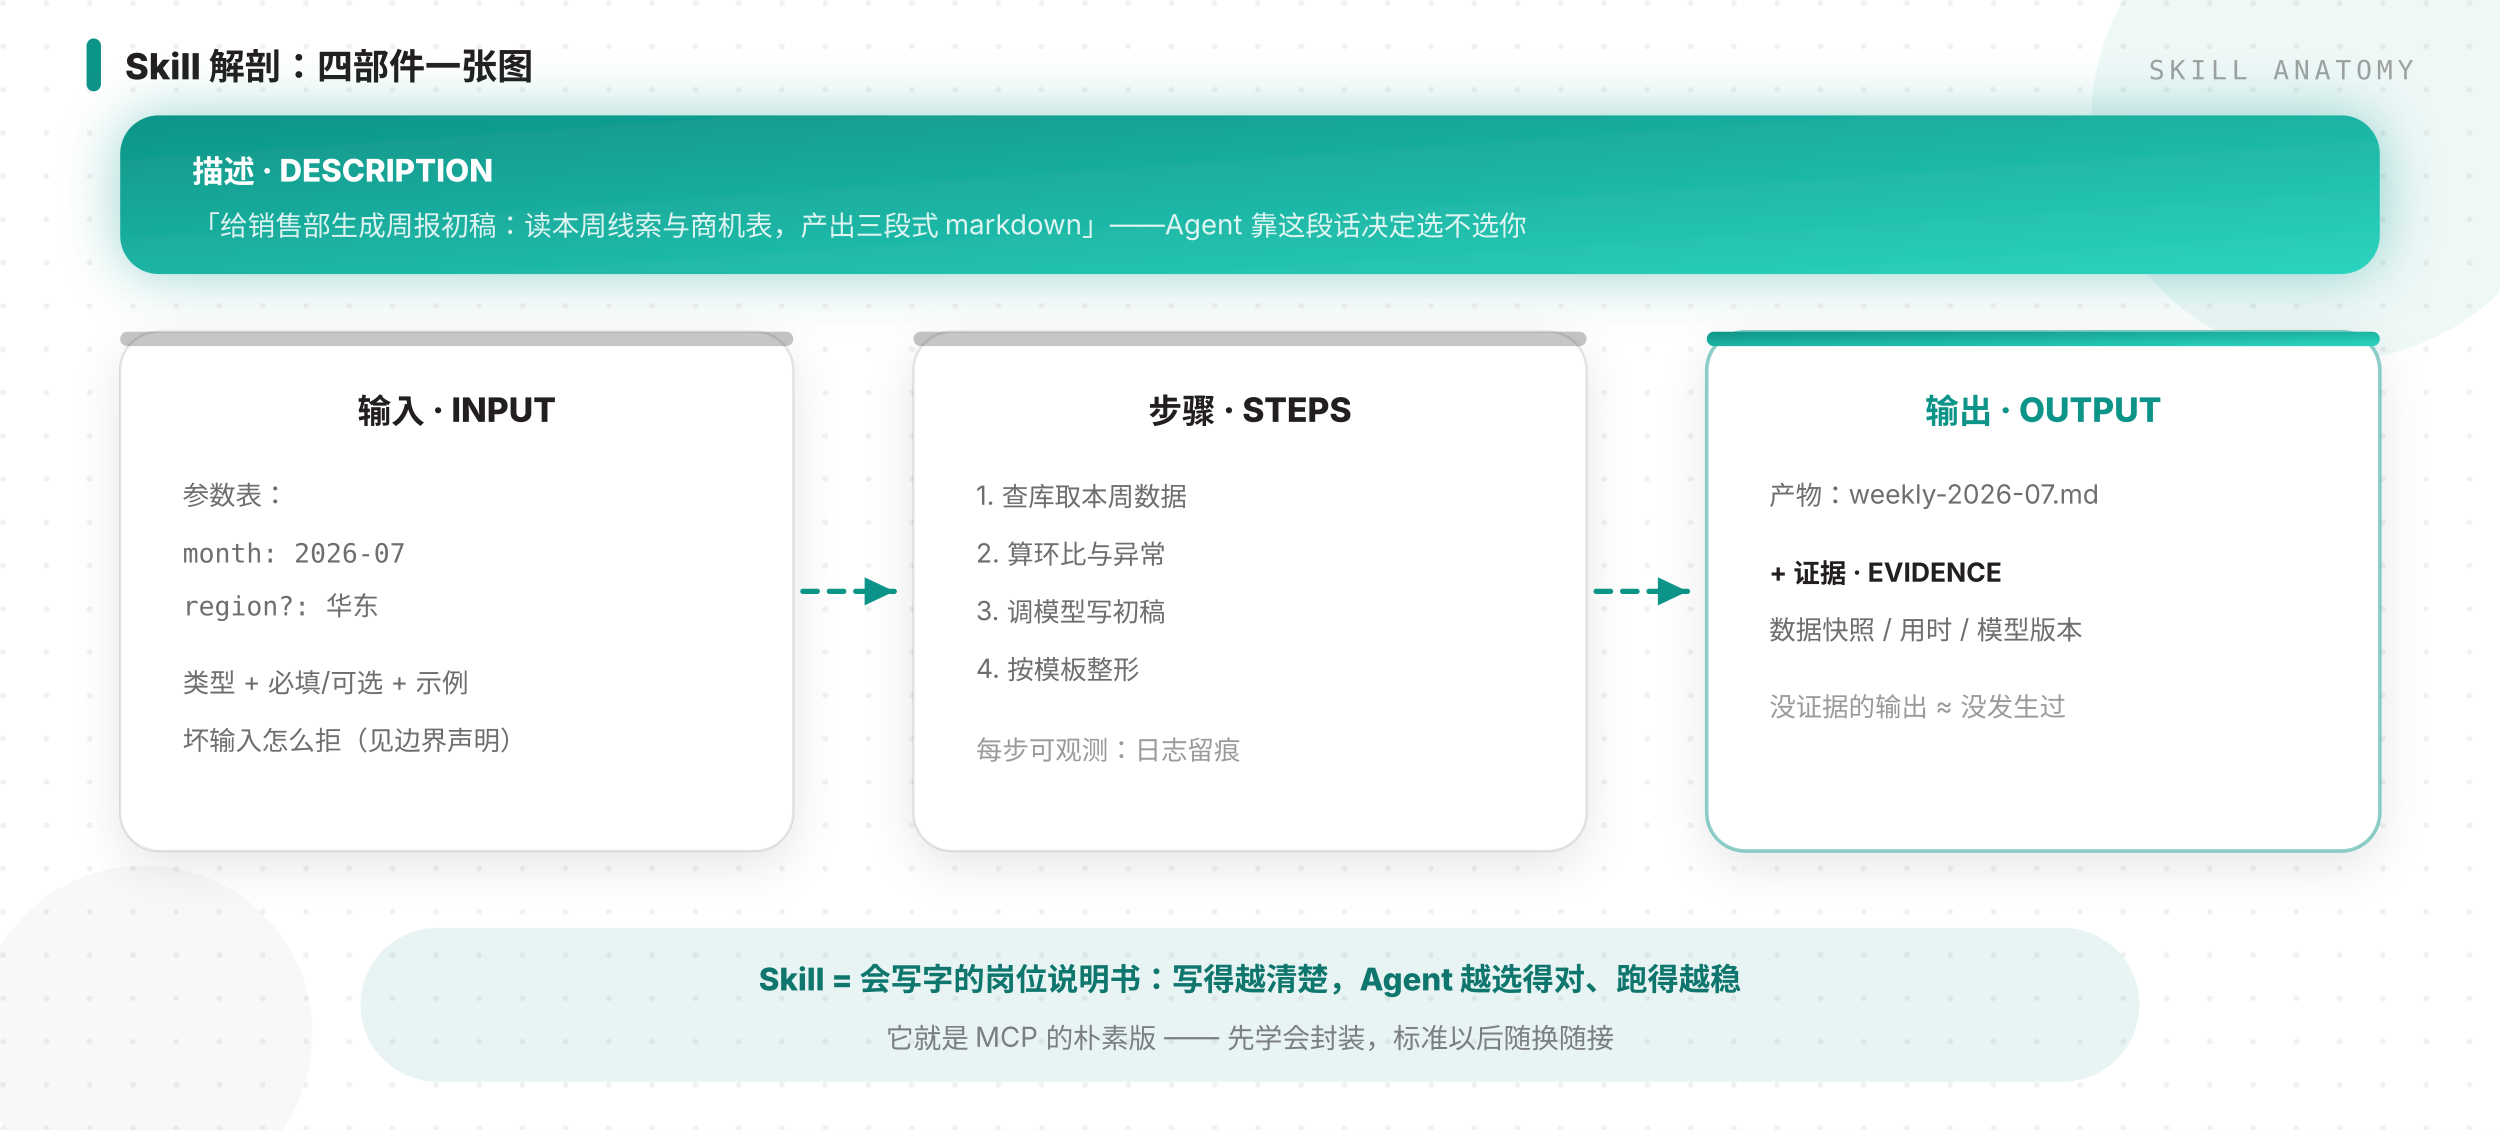
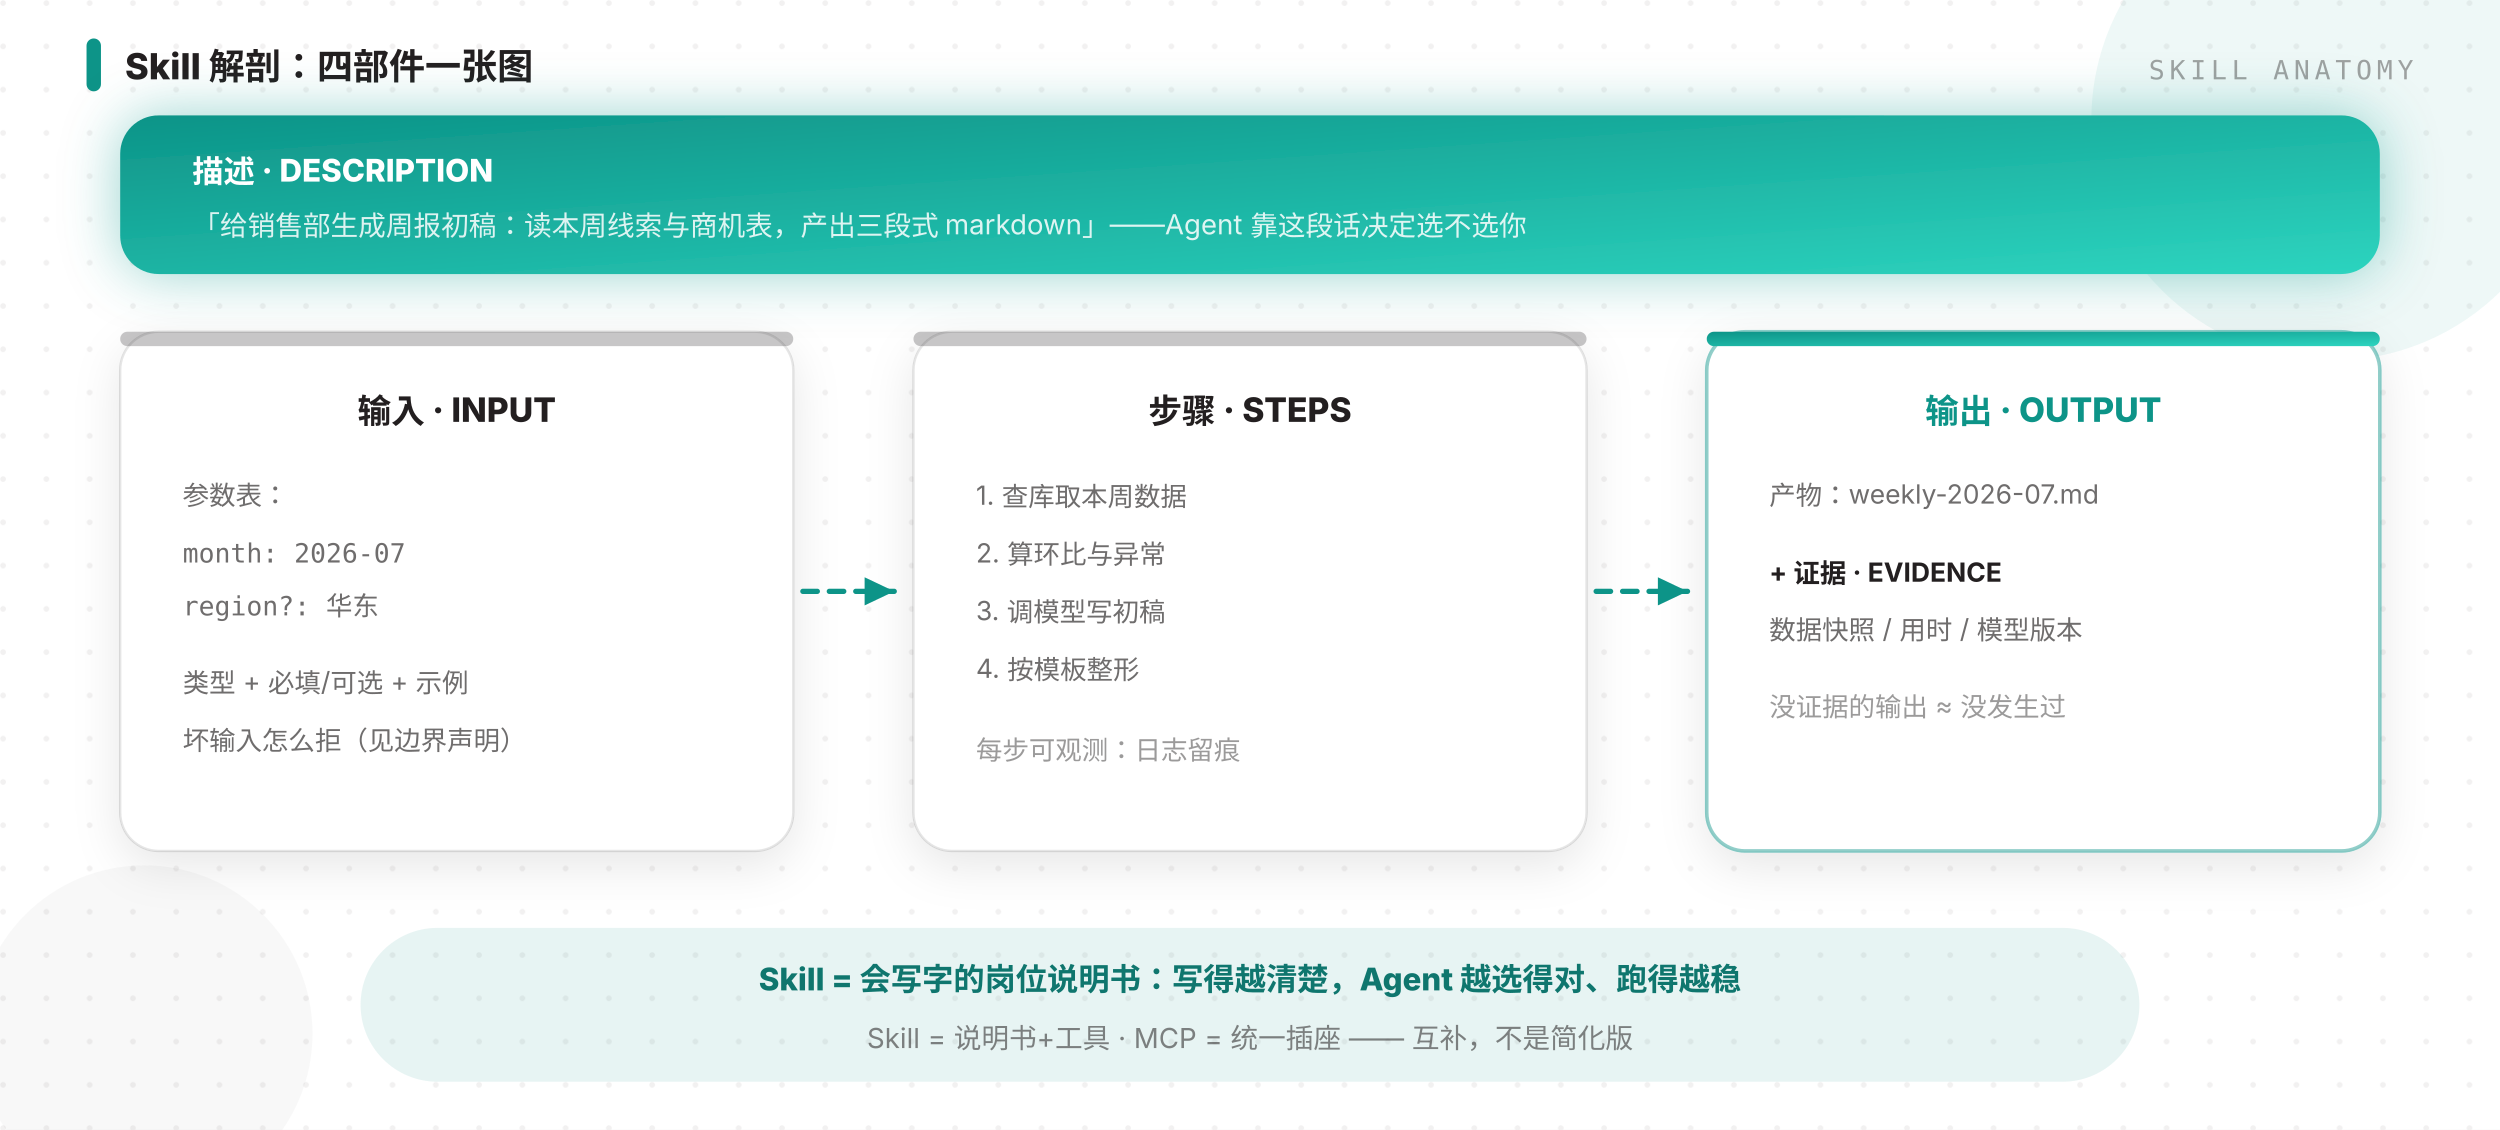
<svg xmlns="http://www.w3.org/2000/svg" viewBox="0 0 1040 470" role="img" aria-label="Skill 解剖：输入、步骤、输出、证据">
  <defs>
    <linearGradient id="teal" x1="0" y1="0" x2="1" y2="1">
      <stop offset="0%" stop-color="#0d9488" />
      <stop offset="100%" stop-color="#2dd4bf" />
    </linearGradient>
    <pattern id="dots" width="18" height="18" patternUnits="userSpaceOnUse">
      <circle cx="1.3" cy="1.3" r="1.2" fill="rgba(35,31,32,.06)" />
    </pattern>
    <filter id="sh" x="-30%" y="-30%" width="160%" height="160%">
      <feDropShadow dx="0" dy="6" stdDeviation="10" flood-color="#231f20" flood-opacity=".10" />
    </filter>
    <filter id="glow" x="-60%" y="-60%" width="220%" height="220%">
      <feDropShadow dx="0" dy="0" stdDeviation="12" flood-color="#0d9488" flood-opacity=".4" />
    </filter>
    <marker id="sk-arrow" viewBox="0 0 10 10" refX="8" refY="5" markerWidth="7" markerHeight="7" orient="auto-start-reverse">
      <path d="M0 1.2 L8 5 L0 8.8 Z" fill="#0d9488" />
    </marker>
  </defs>
  <rect width="1040" height="470" fill="#ffffff" />
  <rect width="1040" height="470" fill="url(#dots)" />
  <circle cx="970" cy="50" r="100" fill="rgba(13,148,136,.07)">
    <animate attributeName="r" values="100;116;100" dur="9s" repeatCount="indefinite" />
  </circle>
  <circle cx="60" cy="430" r="70" fill="rgba(35,31,32,.035)">
    <animate attributeName="r" values="70;82;70" dur="11s" repeatCount="indefinite" />
  </circle>
  <g font-family="-apple-system,BlinkMacSystemFont,'PingFang SC','Hiragino Sans GB','Microsoft YaHei',sans-serif">
    <rect x="36" y="16" width="6" height="22" rx="3" fill="#0d9488" />
    <text x="52" y="33" font-size="15" font-weight="800" fill="#231f20">Skill 解剖：四部件一张图</text>
    <text x="1004" y="33" text-anchor="end" font-family="'SF Mono',Menlo,monospace" font-size="11" letter-spacing="2" fill="rgba(35,31,32,.4)">SKILL ANATOMY</text>
  </g>
  <g font-family="-apple-system,BlinkMacSystemFont,'PingFang SC','Hiragino Sans GB','Microsoft YaHei',sans-serif">
    <rect x="50" y="48" width="940" height="66" rx="16" fill="url(#teal)" filter="url(#glow)" />
    <text x="80" y="76" font-size="13" font-weight="800" fill="#fff">描述 · DESCRIPTION</text>
    <text x="80" y="98" font-size="11.5" fill="rgba(255,255,255,.85)">「给销售部生成周报初稿：读本周线索与商机表，产出三段式 markdown」——Agent 靠这段话决定选不选你</text>
  </g>
  <g font-family="-apple-system,BlinkMacSystemFont,'PingFang SC','Hiragino Sans GB','Microsoft YaHei',sans-serif">
    <g>
      <rect x="50" y="138" width="280" height="216" rx="16" fill="#fff" stroke="rgba(35,31,32,.11)" filter="url(#sh)" />
      <rect x="50" y="138" width="280" height="6" rx="3" fill="rgba(35,31,32,.25)" />
      <text x="190" y="176" text-anchor="middle" font-size="14" font-weight="800" fill="#231f20">输入 · INPUT</text>
      <g font-size="11" fill="rgba(35,31,32,.65)">
        <text x="76" y="210">参数表：</text>
        <text x="76" y="234" font-family="'SF Mono',Menlo,monospace">month: 2026-07</text>
        <text x="76" y="256" font-family="'SF Mono',Menlo,monospace">region?: 华东</text>
        <text x="76" y="288">类型 + 必填/可选 + 示例</text>
        <text x="76" y="312">坏输入怎么拒（见边界声明）</text>
      </g>
    </g>
    <g>
      <rect x="380" y="138" width="280" height="216" rx="16" fill="#fff" stroke="rgba(35,31,32,.11)" filter="url(#sh)" />
      <rect x="380" y="138" width="280" height="6" rx="3" fill="rgba(35,31,32,.25)" />
      <text x="520" y="176" text-anchor="middle" font-size="14" font-weight="800" fill="#231f20">步骤 · STEPS</text>
      <g font-size="11" fill="rgba(35,31,32,.65)">
        <text x="406" y="210">1. 查库取本周数据</text>
        <text x="406" y="234">2. 算环比与异常</text>
        <text x="406" y="258">3. 调模型写初稿</text>
        <text x="406" y="282">4. 按模板整形</text>
        <text x="406" y="316" fill="rgba(35,31,32,.45)">每步可观测：日志留痕</text>
      </g>
    </g>
    <g>
      <rect x="710" y="138" width="280" height="216" rx="16" fill="#fff" stroke="rgba(13,148,136,.45)" stroke-width="1.5" filter="url(#sh)" />
      <rect x="710" y="138" width="280" height="6" rx="3" fill="url(#teal)" />
      <text x="850" y="176" text-anchor="middle" font-size="14" font-weight="800" fill="#0d9488">输出 · OUTPUT</text>
      <g font-size="11" fill="rgba(35,31,32,.65)">
        <text x="736" y="210">产物：weekly-2026-07.md</text>
        <text x="736" y="242" font-weight="700" fill="#231f20">+ 证据 · EVIDENCE</text>
        <text x="736" y="266">数据快照 / 用时 / 模型版本</text>
        <text x="736" y="298" fill="rgba(35,31,32,.45)">没证据的输出 ≈ 没发生过</text>
      </g>
    </g>
    <line x1="334" y1="246" x2="372" y2="246" stroke="#0d9488" stroke-width="2.2" stroke-linecap="round" stroke-dasharray="6 5" marker-end="url(#sk-arrow)">
      <animate attributeName="stroke-dashoffset" from="11" to="0" dur="0.9s" repeatCount="indefinite" />
    </line>
    <line x1="664" y1="246" x2="702" y2="246" stroke="#0d9488" stroke-width="2.2" stroke-linecap="round" stroke-dasharray="6 5" marker-end="url(#sk-arrow)">
      <animate attributeName="stroke-dashoffset" from="11" to="0" dur="0.9s" repeatCount="indefinite" />
    </line>
  </g>
  <g font-family="-apple-system,BlinkMacSystemFont,'PingFang SC','Hiragino Sans GB','Microsoft YaHei',sans-serif">
    <rect x="150" y="386" width="740" height="64" rx="32" fill="rgba(13,148,136,.10)" />
    <text x="520" y="412" text-anchor="middle" font-size="13" font-weight="800" fill="#0f766e">Skill = 会写字的岗位说明书：写得越清楚，Agent 越选得对、跑得越稳</text>
-     <text x="520" y="436" text-anchor="middle" font-size="11.5" fill="rgba(35,31,32,.55)">它就是 MCP 的朴素版 —— 先学会封装，标准以后随换随接</text>
+     <text x="520" y="436" text-anchor="middle" font-size="11.5" fill="rgba(35,31,32,.55)">Skill = 说明书+工具 · MCP = 统一插座 —— 互补，不是简化版</text>
  </g>
</svg>
